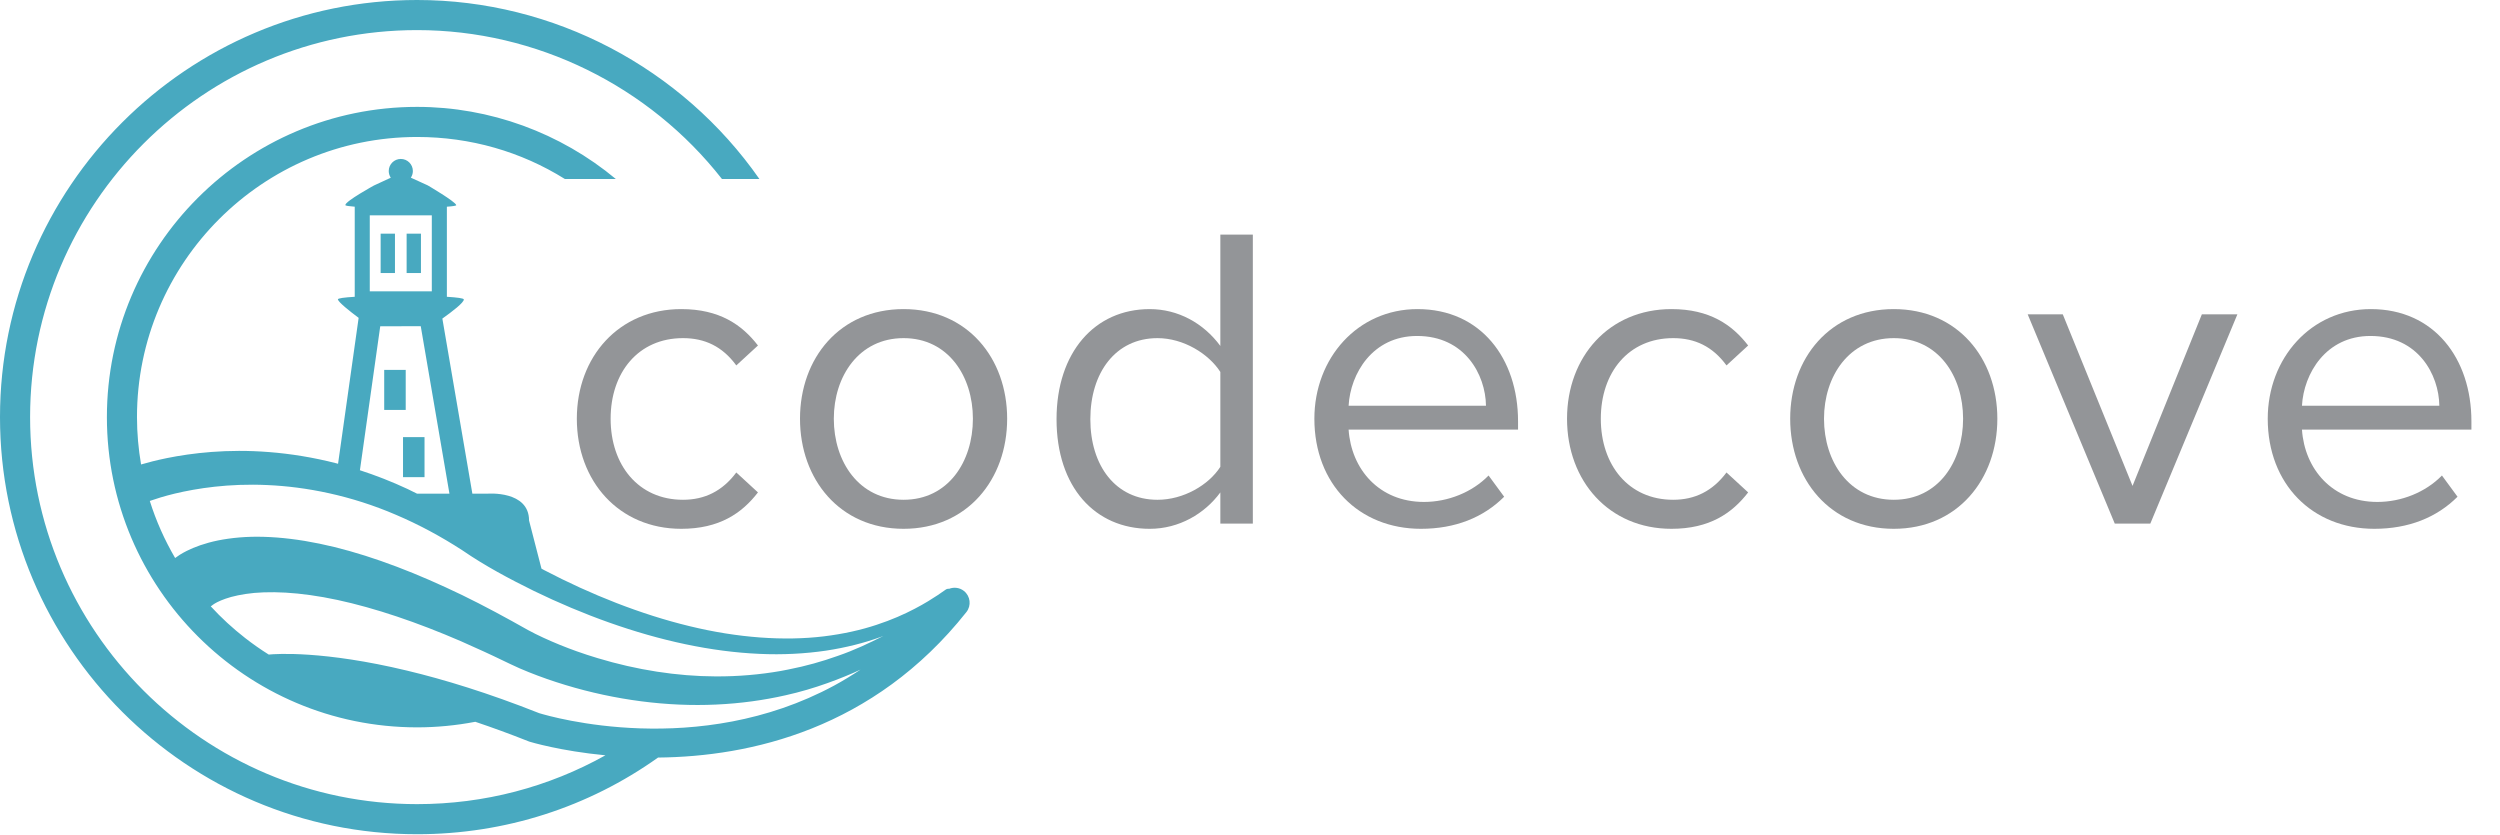
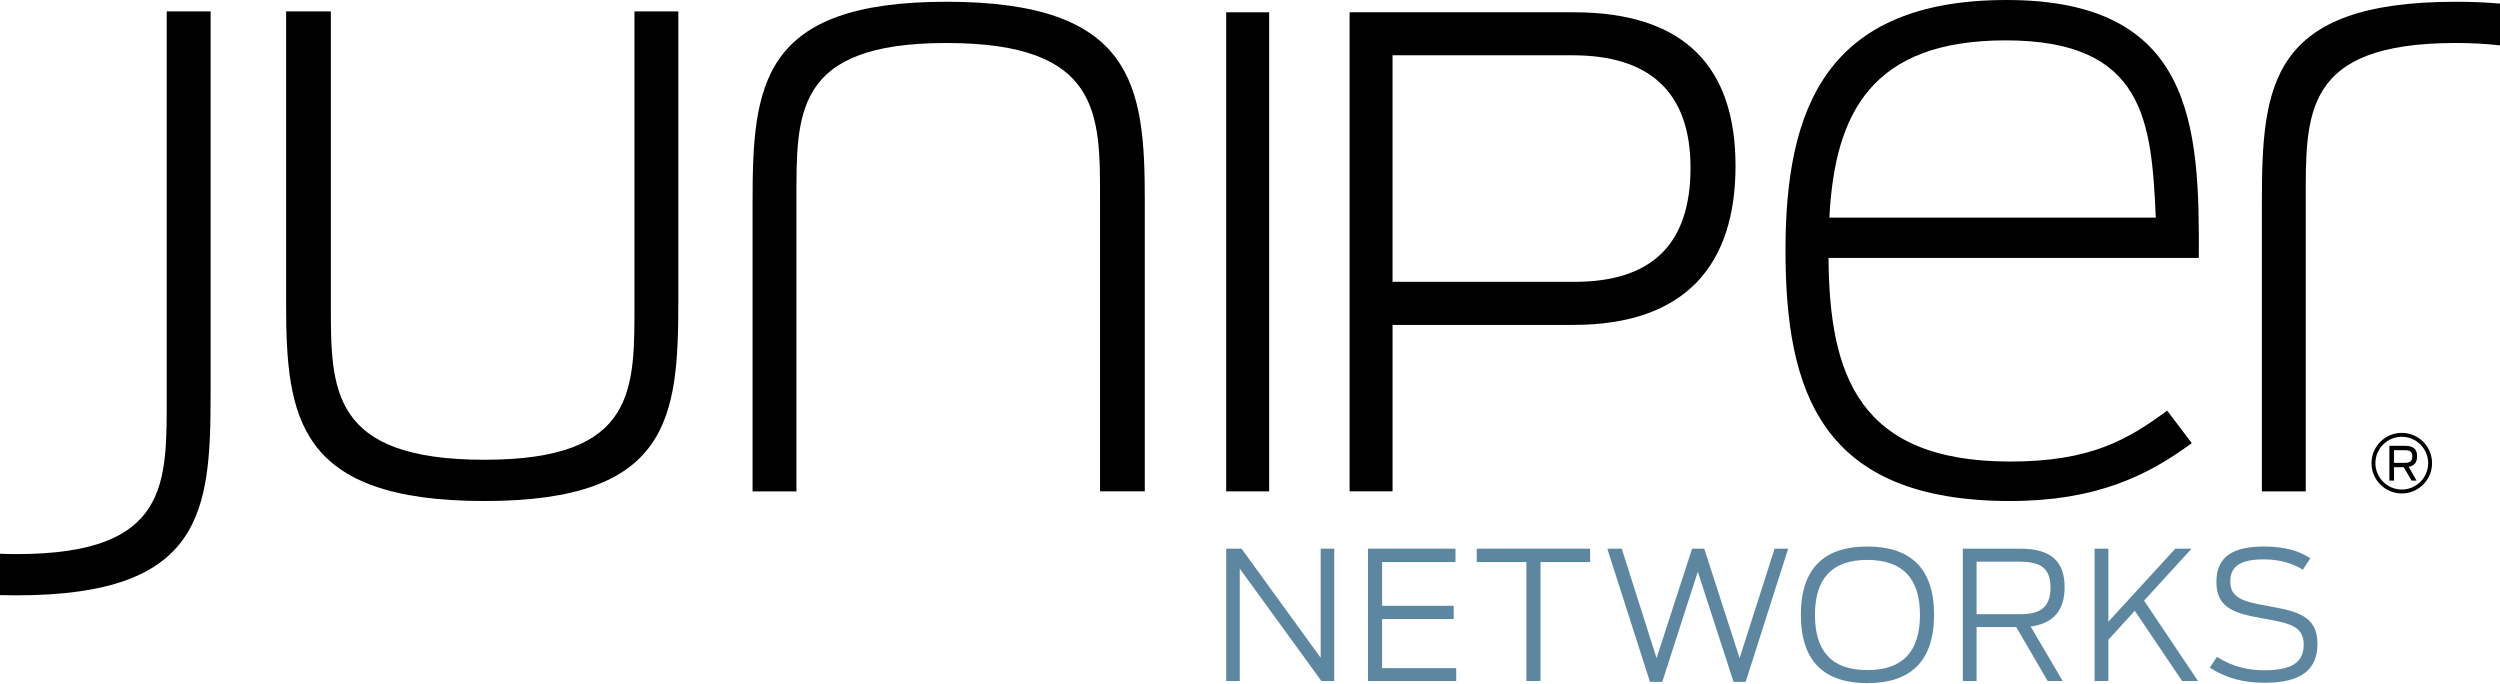
- <svg xmlns="http://www.w3.org/2000/svg" version="1.1" id="Layer_1" x="0px" y="0px" width="332.224px" height="110.859px" viewBox="0 0 332.224 110.859" enable-background="new 0 0 332.224 110.859" xml:space="preserve">
+ <svg xmlns="http://www.w3.org/2000/svg" version="1.1" id="Layer_1" x="0px" y="0px" width="718.21px" height="196.251px" viewBox="0 0 718.21 196.251" enable-background="new 0 0 718.21 196.251" xml:space="preserve">
  <g>
    <g>
-       <path fill="#939598" d="M76.655,55.646c0-8.235,5.585-14.57,13.878-14.57c5.067,0,8.062,2.073,10.192,4.838l-2.879,2.648    c-1.843-2.533-4.204-3.628-7.083-3.628c-5.932,0-9.617,4.55-9.617,10.712c0,6.161,3.686,10.769,9.617,10.769    c2.879,0,5.24-1.152,7.083-3.628l2.879,2.648c-2.13,2.765-5.125,4.838-10.192,4.838C82.24,70.273,76.655,63.938,76.655,55.646z" />
-       <path fill="#939598" d="M106.312,55.646c0-8.062,5.299-14.57,13.764-14.57s13.764,6.508,13.764,14.57    c0,8.062-5.299,14.627-13.764,14.627S106.312,63.708,106.312,55.646z M129.289,55.646c0-5.644-3.281-10.712-9.213-10.712    s-9.271,5.068-9.271,10.712c0,5.7,3.34,10.769,9.271,10.769S129.289,61.347,129.289,55.646z" />
-       <path fill="#939598" d="M162.171,69.582v-4.146c-2.072,2.822-5.471,4.838-9.387,4.838c-7.256,0-12.381-5.528-12.381-14.569    c0-8.869,5.068-14.628,12.381-14.628c3.744,0,7.141,1.843,9.387,4.896v-14.8h4.318v38.41H162.171z M162.171,62.038V49.427    c-1.555-2.419-4.895-4.492-8.35-4.492c-5.586,0-8.926,4.607-8.926,10.77c0,6.161,3.34,10.711,8.926,10.711    C157.277,66.415,160.617,64.457,162.171,62.038z" />
-       <path fill="#939598" d="M174.667,55.646c0-8.062,5.758-14.57,13.705-14.57c8.408,0,13.361,6.565,13.361,14.915v1.095h-22.518    c0.346,5.24,4.031,9.617,10.021,9.617c3.166,0,6.391-1.268,8.58-3.514l2.072,2.822c-2.764,2.764-6.508,4.262-11.057,4.262    C180.599,70.273,174.667,64.342,174.667,55.646z M188.316,44.647c-5.932,0-8.869,5.01-9.1,9.271h18.256    C197.414,49.772,194.65,44.647,188.316,44.647z" />
-       <path fill="#939598" d="M208.242,55.646c0-8.235,5.584-14.57,13.877-14.57c5.068,0,8.062,2.073,10.193,4.838l-2.879,2.648    c-1.844-2.533-4.205-3.628-7.084-3.628c-5.932,0-9.617,4.55-9.617,10.712c0,6.161,3.686,10.769,9.617,10.769    c2.879,0,5.24-1.152,7.084-3.628l2.879,2.648c-2.131,2.765-5.125,4.838-10.193,4.838    C213.826,70.273,208.242,63.938,208.242,55.646z" />
-       <path fill="#939598" d="M237.898,55.646c0-8.062,5.299-14.57,13.764-14.57s13.764,6.508,13.764,14.57    c0,8.062-5.299,14.627-13.764,14.627S237.898,63.708,237.898,55.646z M260.875,55.646c0-5.644-3.281-10.712-9.213-10.712    s-9.271,5.068-9.271,10.712c0,5.7,3.34,10.769,9.271,10.769S260.875,61.347,260.875,55.646z" />
-       <path fill="#939598" d="M281.031,69.582l-11.574-27.814h4.664l9.271,22.805l9.213-22.805h4.723l-11.574,27.814H281.031z" />
-       <path fill="#939598" d="M301.359,55.646c0-8.062,5.758-14.57,13.705-14.57c8.408,0,13.361,6.565,13.361,14.915v1.095h-22.518    c0.346,5.24,4.031,9.617,10.021,9.617c3.166,0,6.391-1.268,8.58-3.514l2.072,2.822c-2.764,2.764-6.508,4.262-11.057,4.262    C307.291,70.273,301.359,64.342,301.359,55.646z M315.007,44.647c-5.932,0-8.869,5.01-9.1,9.271h18.256    C324.105,49.772,321.341,44.647,315.007,44.647z" />
+       <path fill="#5D87A1" d="M352.267,157.621h4.412l22.729,31.345v-31.345h3.899v38.015h-3.695l-23.446-32.271v32.271h-3.899V157.621z    " />
+       <path fill="#5D87A1" d="M393.004,157.621h25.136v3.848h-21.084v12.567h20.571v3.799h-20.571v14.107h21.29v3.693h-25.342V157.621z" />
+       <path fill="#5D87A1" d="M438.507,161.469h-14.26v-3.848h32.576v3.848h-14.263v34.167h-4.054V161.469z" />
+       <path fill="#5D87A1" d="M461.746,157.621h4.156l10.003,31.445l10.209-31.445h3.489l10.157,31.445l10.055-31.445h3.9l-12.211,38.27    h-3.487l-10.262-31.65l-10.209,31.65h-3.538L461.746,157.621z" />
+       <path fill="#5D87A1" d="M517.357,176.603c0-13.543,6.925-19.598,19.083-19.598c12.21,0,19.187,6.055,19.187,19.598    c0,13.595-6.977,19.648-19.187,19.648C524.282,196.251,517.357,190.197,517.357,176.603z M551.575,176.652    c0-10.261-4.771-15.799-15.135-15.799c-10.312,0-15.031,5.538-15.031,15.799c0,10.312,4.719,15.855,15.031,15.855    C546.805,192.508,551.575,186.965,551.575,176.652z" />
+       <path fill="#5D87A1" d="M579.227,180.141h-11.389v15.495h-3.951v-38.015h16.417c8.823,0,12.826,3.54,12.826,11.082    c0,6.564-3.129,10.412-9.749,11.283l9.183,15.649h-4.308L579.227,180.141z M580.355,176.448c5.387,0,8.721-1.642,8.721-7.645    c0-5.899-3.231-7.437-8.874-7.437h-12.364v15.081H580.355z" />
+       <path fill="#5D87A1" d="M613.291,175.474l-7.594,8.31v11.853h-3.949v-38.015h3.949v20.982l19.238-20.982h4.668l-13.645,14.929    l15.492,23.086h-4.565L613.291,175.474z" />
+       <path fill="#5D87A1" d="M634.838,191.788l2.052-3.077c4.563,2.871,9.029,3.848,13.594,3.848c7.851,0,11.338-2.206,11.338-7.44    c0-5.387-4.514-6.154-11.338-7.384c-8.208-1.44-13.749-2.827-13.749-10.518c0-7.34,4.719-10.212,13.749-10.212    c5.953,0,10.211,1.336,13.236,3.387l-2.154,3.283c-2.72-1.796-6.773-2.977-11.082-2.977c-6.821,0-9.746,1.9-9.746,6.413    c0,4.824,3.95,5.746,10.723,6.976c8.31,1.49,14.312,2.722,14.312,10.877c0,7.544-4.822,11.184-15.185,11.184    C644.842,196.147,639.659,194.969,634.838,191.788z" />
    </g>
    <g>
      <g>
-         <rect x="50.583" y="31.051" fill="#48A9C0" width="1.903" height="5.232" />
+         <g>
+           <path d="M705.516,0.506c-53.442,0-55.712,23.944-55.712,57.725v82.931h12.601V58.23c0-25.459-1.008-45.878,43.111-45.878      c4.726,0,8.92,0.248,12.694,0.689V1.035C714.317,0.694,710.113,0.506,705.516,0.506z" />
+         </g>
+         <path d="M82.194,87.218V3.275h12.856v84.191c0,24.202-0.25,44.617,44.114,44.617c44.112,0,43.106-20.415,43.106-45.877V3.275     h12.603v82.932c0,33.782-2.271,57.727-55.709,57.727C85.471,143.934,82.194,119.989,82.194,87.218z" />
+         <path d="M328.878,57.219v83.942h-12.856V56.97c0-24.198,0.251-44.617-44.112-44.617c-44.116,0-43.104,20.419-43.104,45.878     v82.931H216.2V58.23c0-33.78,2.271-57.725,55.709-57.725C325.603,0.506,328.878,24.45,328.878,57.219z" />
+         <path d="M352.269,3.531h12.337v137.63h-12.337V3.531z" />
+         <path d="M387.714,3.531h64.434c31.951,0,46.439,15.881,46.439,44.112c0,28.419-14.305,45.696-46.618,45.696h-51.914v47.821     h-12.341V3.531z M452.334,80.964c22.262,0,33.324-10.848,33.324-32.766c0-21.912-11.938-32.314-33.876-32.314h-51.728v65.08     H452.334z" />
+         <path d="M512.946,71.842C512.946,31.261,524.548,0,576.477,0c53.689,0,55.45,36.044,55.203,74.108H525.303     c0.252,33.528,8.566,58.486,52.178,58.486c23.19,0,33.78-6.306,45.123-14.624l7.055,9.326     c-12.601,9.327-27.471,16.637-52.178,16.637C523.034,143.934,512.946,112.422,512.946,71.842z M525.555,62.512h93.771     c-1.259-27.475-3.026-50.916-43.106-50.916C537.654,11.596,527.068,32.519,525.555,62.512z" />
+         <g>
+           <path d="M4.794,171.027c53.44,0,55.71-23.946,55.71-57.728V3.275H47.897V113.3c0,25.456,1.009,45.882-43.104,45.882      c-1.667,0-3.252-0.041-4.794-0.102v11.883C1.551,171.003,3.146,171.027,4.794,171.027z" />
+         </g>
      </g>
      <g>
-         <rect x="54.036" y="31.051" fill="#48A9C0" width="1.903" height="5.232" />
-       </g>
-       <g>
-         <rect x="53.557" y="58.089" fill="#48A9C0" width="2.858" height="5.32" />
-       </g>
-       <g>
-         <rect x="51.057" y="49.155" fill="#48A9C0" width="2.858" height="5.32" />
-       </g>
-       <g>
-         <path fill="#48A9C0" d="M28.331,80.339C28.169,80.451,28.193,80.461,28.331,80.339L28.331,80.339z" />
-       </g>
-       <g>
-         <path fill="#48A9C0" d="M128.095,78.532c-0.574-0.455-1.322-0.536-1.961-0.289c-0.158-0.016-0.322,0.014-0.463,0.111     l-0.023,0.018c0,0-0.361,0.249-1.039,0.718c-0.686,0.452-1.701,1.108-3.062,1.812c-1.357,0.712-3.061,1.478-5.086,2.139     c-2.023,0.671-4.379,1.208-6.986,1.524c-5.214,0.636-11.431,0.213-17.845-1.356c-6.421-1.552-13.041-4.165-19.296-7.437     c-0.126-0.067-0.25-0.137-0.377-0.204l-1.652-6.402c0-4-5.489-3.563-5.489-3.563h-2.044l-3.987-23.268     c1.268-0.9,2.891-2.138,2.851-2.546c-0.015-0.152-0.901-0.268-2.251-0.349V27.469c0.789-0.056,1.267-0.126,1.245-0.213     c-0.117-0.475-3.794-2.624-3.794-2.624l-2.238-1.021c0.168-0.254,0.268-0.558,0.268-0.885c0-0.885-0.718-1.604-1.603-1.604     s-1.603,0.719-1.603,1.604c0,0.33,0.1,0.636,0.271,0.891l-2.237,1.033c0,0-3.857,2.117-3.8,2.606     c0.011,0.086,0.484,0.156,1.246,0.212V39.44c-1.379,0.082-2.271,0.198-2.24,0.349c0.079,0.381,1.555,1.551,2.759,2.45     l-2.735,19.393c-0.072-0.019-0.146-0.043-0.219-0.062c-3.104-0.798-6.118-1.271-8.919-1.492     c-5.612-0.451-10.331,0.138-13.577,0.792c-1.411,0.291-2.609,0.597-3.462,0.853c-0.35-2.047-0.543-4.147-0.543-6.293     c0-20.526,16.7-37.227,37.228-37.227c7.082,0,13.814,1.946,19.64,5.588h6.77c-7.371-6.141-16.751-9.588-26.409-9.588     c-22.733,0-41.228,18.494-41.228,41.227c0,22.733,18.494,41.228,41.228,41.228c2.617,0,5.201-0.256,7.729-0.74     c2.233,0.751,4.591,1.608,7.084,2.599l0.138,0.049c0.117,0.037,4.053,1.23,10.07,1.807c-7.525,4.208-16.076,6.488-25.021,6.488     C27.071,106.859,4,83.788,4,55.43S27.071,4,55.43,4c15.879,0,30.84,7.443,40.514,19.791h4.976C90.612,9.015,73.576,0,55.43,0     C24.865,0,0,24.865,0,55.43s24.865,55.43,55.43,55.43c11.705,0,22.786-3.615,32.016-10.188     c12.217-0.121,28.621-3.745,40.976-19.33C129.107,80.477,128.962,79.219,128.095,78.532z M49.139,28.618h8.244v10.098h-8.244     V28.618z M50.529,43.362l5.384-0.017l3.813,22.257h-4.309c-0.424-0.21-0.846-0.43-1.271-0.628     c-2.101-0.98-4.217-1.802-6.317-2.484L50.529,43.362z M110.859,91.101c-18.103,9.785-37.576,4.171-39.212,3.669     c-6.78-2.689-12.634-4.471-17.545-5.649c-11.144-2.675-17.395-2.232-18.391-2.136c-1.085-0.681-2.132-1.417-3.138-2.202     c-1.636-1.276-3.166-2.681-4.566-4.207c0.114-0.083,0.234-0.154,0.342-0.252c-0.008,0.008-0.011,0.009-0.018,0.016     c0.049-0.035,0.11-0.076,0.197-0.129c0.364-0.227,1.098-0.576,2.19-0.882c1.103-0.293,2.562-0.557,4.349-0.613     c1.782-0.064,3.868,0.043,6.168,0.368c4.605,0.636,10.035,2.17,15.705,4.361c1.42,0.545,2.853,1.139,4.298,1.76     c1.033,0.457,2.058,0.913,3.097,1.393c0.414,0.19,0.823,0.374,1.248,0.58c0.738,0.354,1.479,0.709,2.223,1.064     c0.835,0.407,1.623,0.741,2.437,1.07c1.617,0.651,3.256,1.22,4.913,1.721c6.619,2.008,13.55,2.898,20.015,2.596     c3.23-0.144,6.336-0.58,9.221-1.234c1.966-0.434,3.818-0.993,5.554-1.613c0.812-0.291,1.609-0.592,2.367-0.906     c0.711-0.283,1.387-0.585,2.041-0.893C113.197,89.751,112.033,90.467,110.859,91.101z M117.345,84.533     c-1.764,0.893-3.773,1.863-6.068,2.646c-1.986,0.712-4.174,1.334-6.505,1.788c-0.345,0.067-0.683,0.142-1.033,0.2     c-2.724,0.476-5.634,0.737-8.646,0.72c-5.103-0.016-10.484-0.857-15.678-2.429c-0.935-0.283-1.865-0.581-2.784-0.911     c-1.505-0.538-2.988-1.139-4.417-1.799c-0.708-0.328-1.428-0.68-2.06-1.029c-0.722-0.402-1.441-0.805-2.158-1.205     c-2.902-1.6-5.868-3.142-8.768-4.464c-5.817-2.683-11.551-4.732-16.793-5.807c-2.618-0.54-5.108-0.841-7.385-0.904     c-2.273-0.072-4.342,0.134-6.079,0.48c-1.744,0.362-3.151,0.878-4.159,1.392c-0.71,0.353-1.223,0.701-1.539,0.942     c-1.388-2.374-2.526-4.91-3.366-7.58c0.043-0.016,0.082-0.03,0.094-0.034c0.721-0.254,1.815-0.604,3.251-0.951     c2.866-0.679,7.121-1.367,12.262-1.129c5.126,0.22,11.127,1.377,17.102,3.952c2.989,1.271,5.971,2.865,8.853,4.737     c2.961,2.042,6.223,3.776,9.476,5.379c6.547,3.181,13.44,5.672,20.142,7.084c3.349,0.707,6.645,1.139,9.788,1.279     c3.144,0.15,6.132-0.024,8.857-0.421c2.723-0.411,5.18-1.049,7.283-1.815c0.131-0.047,0.248-0.098,0.377-0.146     C117.375,84.517,117.361,84.524,117.345,84.533z" />
+         <path d="M689.998,141.758c-4.798,0-8.705-3.902-8.705-8.699c0-4.799,3.907-8.702,8.705-8.702c4.797,0,8.696,3.903,8.696,8.702     C698.694,137.855,694.795,141.758,689.998,141.758L689.998,141.758z M689.998,125.482c-4.18,0-7.58,3.397-7.58,7.576     c0,4.173,3.4,7.575,7.58,7.575c4.171,0,7.571-3.402,7.571-7.575C697.569,128.88,694.169,125.482,689.998,125.482L689.998,125.482     z" />
+         <g>
+           <path d="M690.559,134.217h-2.792v3.844h-1.331v-9.993h4.449c2.533,0,3.508,1.038,3.508,3.01c0,1.613-0.686,2.728-2.413,3.049      l2.261,3.935h-1.449L690.559,134.217z M690.869,132.967c1.365,0,2.146-0.395,2.146-1.853c0-1.444-0.759-1.777-2.188-1.777      h-3.062v3.63H690.869z" />
+         </g>
      </g>
    </g>
  </g>
</svg>
